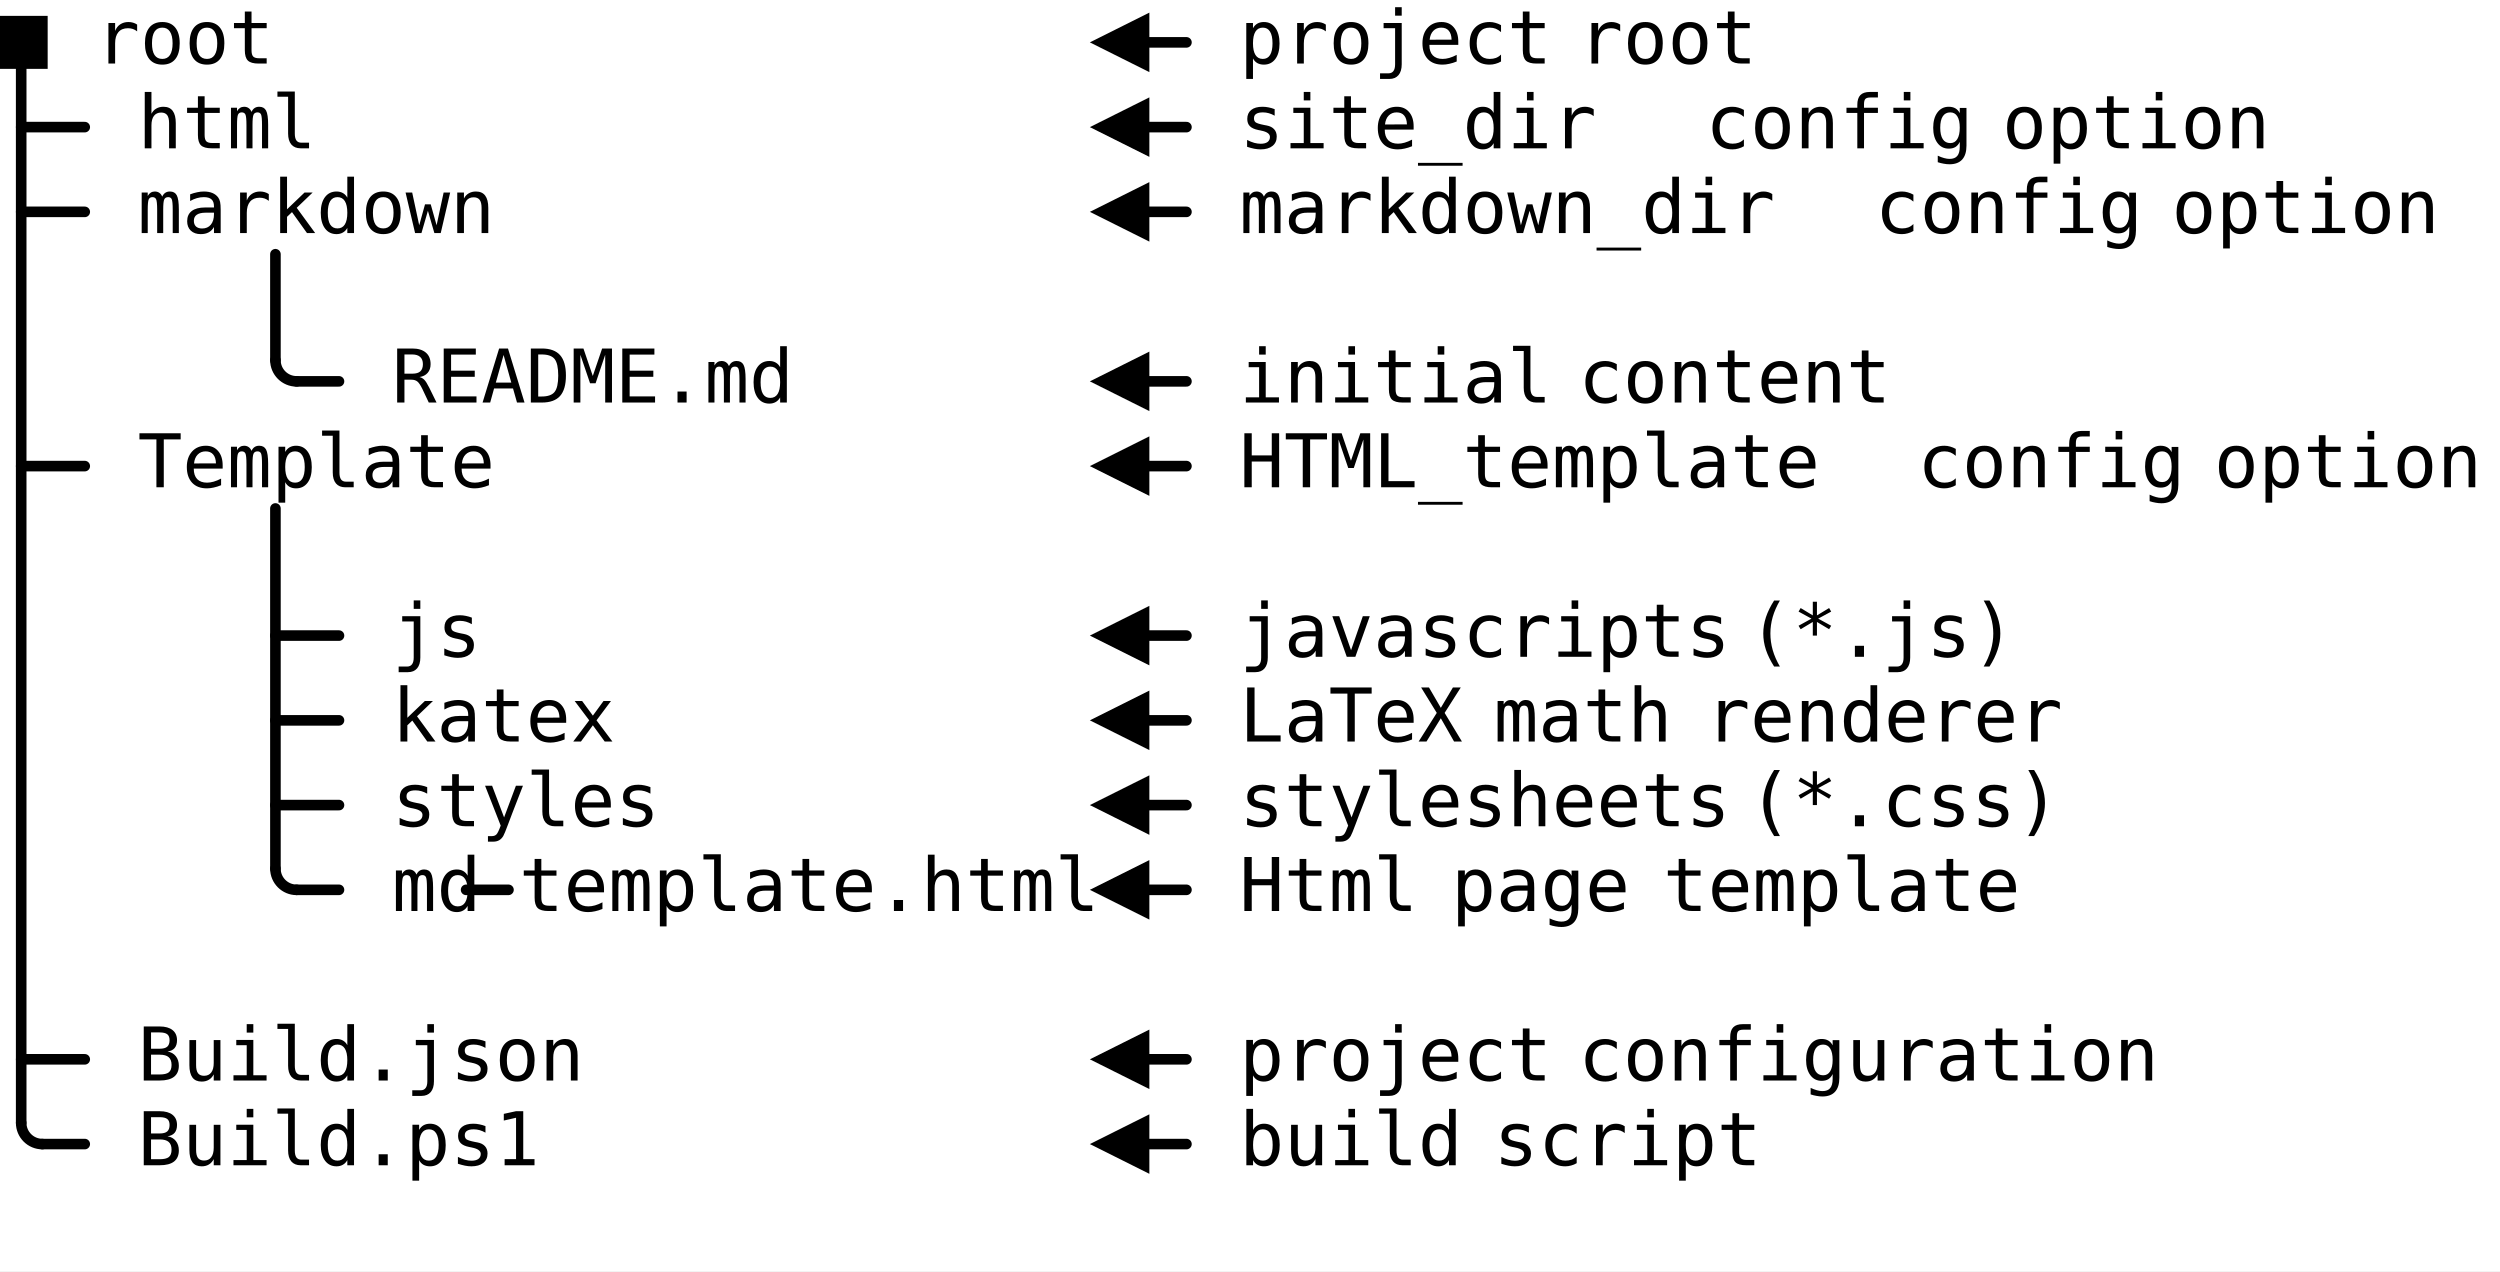
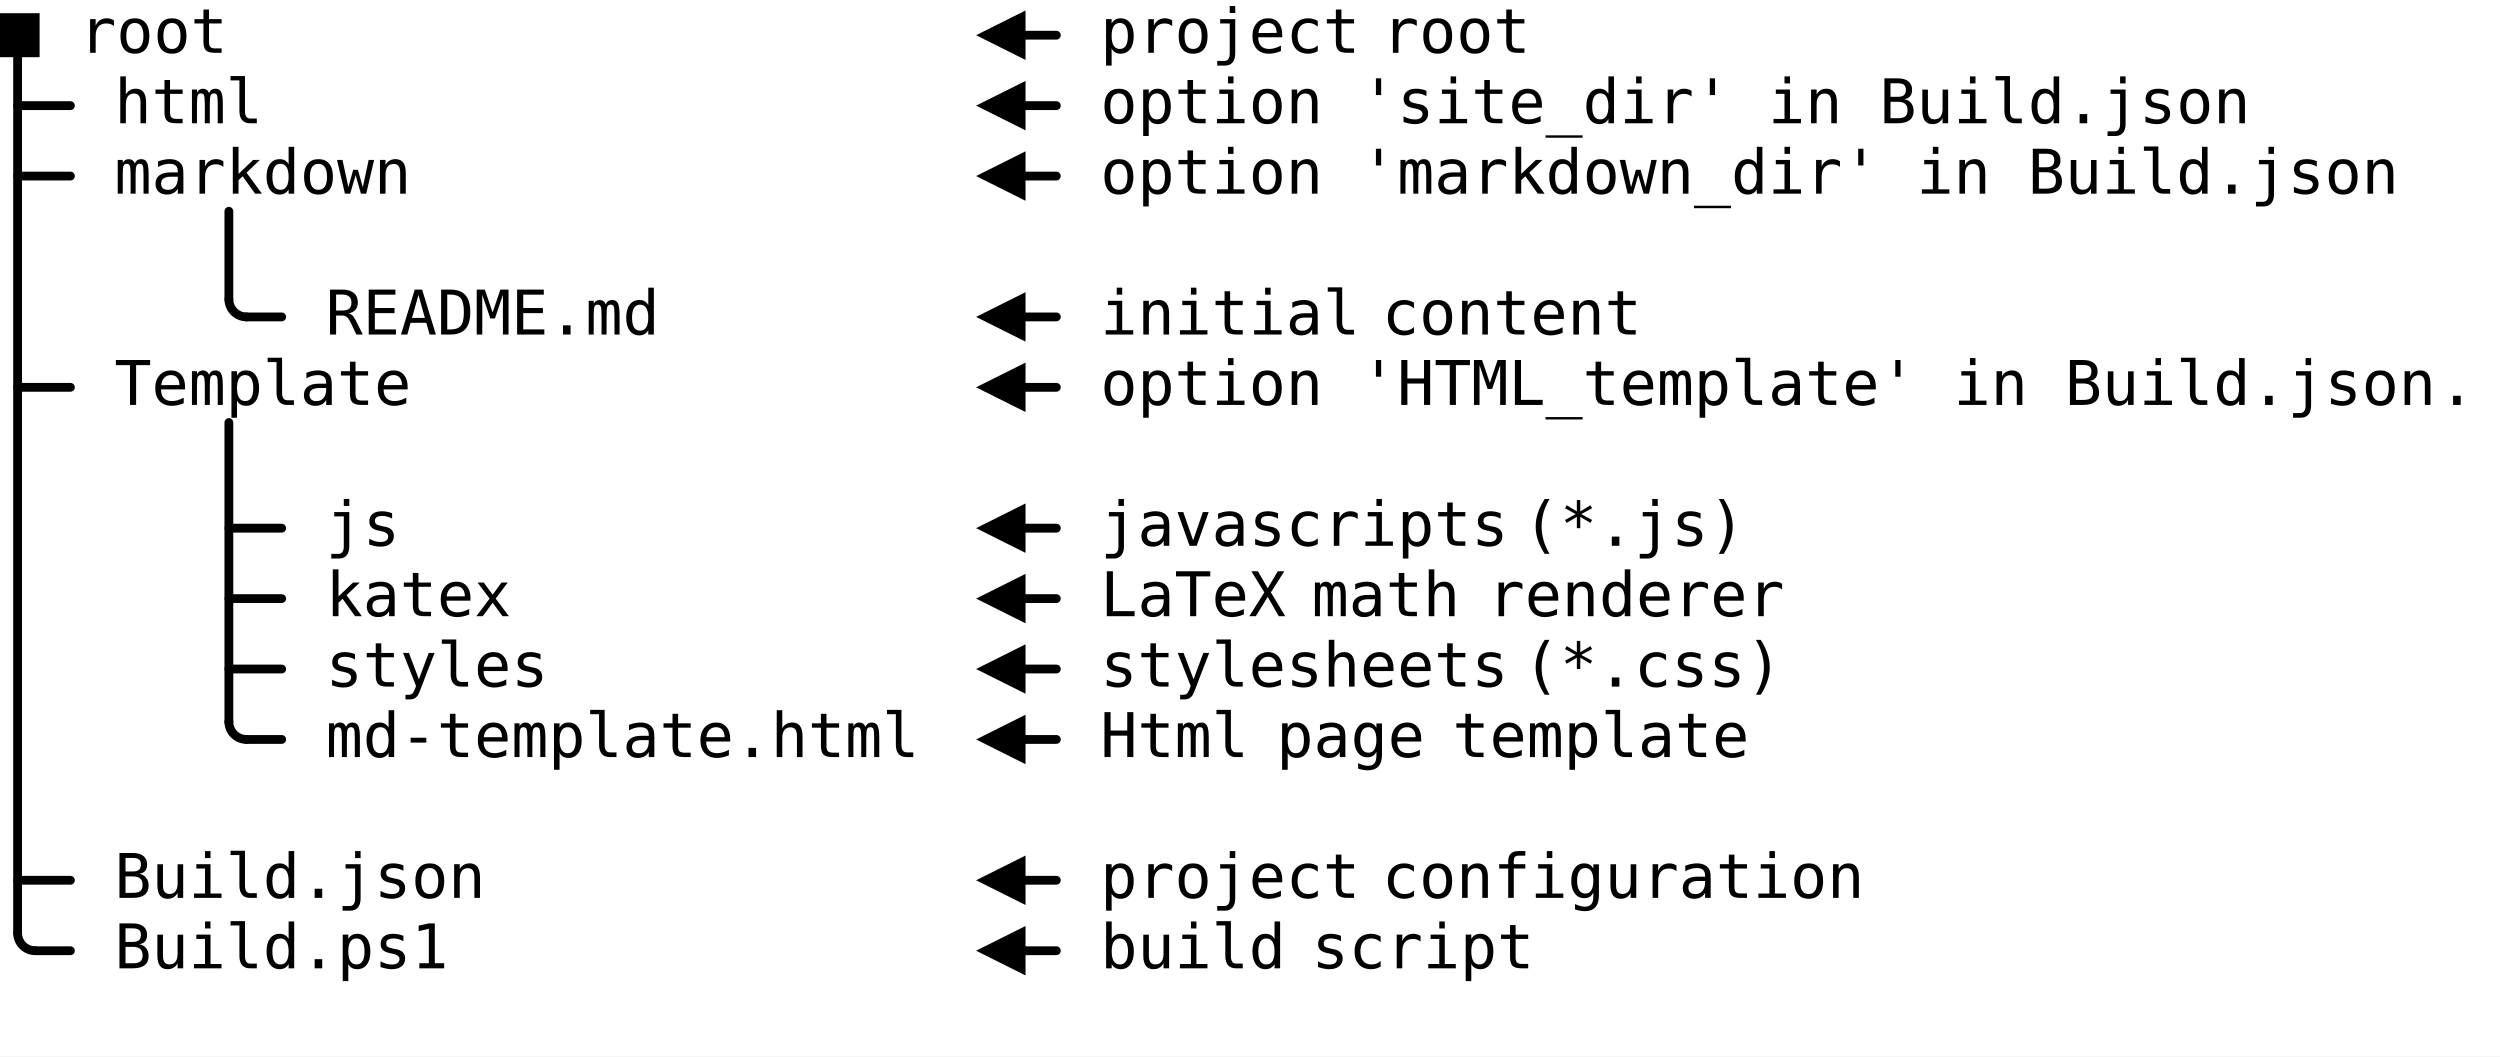
- <svg xmlns="http://www.w3.org/2000/svg" width="472" height="240">
+ <svg xmlns="http://www.w3.org/2000/svg" width="568" height="240">
  <style>line, path, circle,rect,polygon {
                          stroke: black;
                          stroke-width: 2;
                          stroke-opacity: 1;
                          fill-opacity: 1;
                          stroke-linecap: round;
                          stroke-linejoin: miter;
                        }

                    text {
                        /* This fix the spacing bug in svg text*/
                        white-space: pre;
                        fill: black;
                        }
                        rect.backdrop{
                            stroke: none;
                            fill: white;
                        }
                        .broken{
                            stroke-dasharray: 8;
                        }
                        .filled{
                            fill: black;
                        }
                        .bg_filled{
                            fill: white;
                        }
                        .nofill{
                            fill: white;
                        }

                        text {
                         font-family: Monospace;
                         font-size: 14px;
                        }

                        .end_marked_arrow{
                            marker-end: url(#arrow);
                         }
                        .start_marked_arrow{
                            marker-start: url(#arrow);
                         }

                        .end_marked_diamond{
                            marker-end: url(#diamond);
                         }
                        .start_marked_diamond{
                            marker-start: url(#diamond);
                         }

                        .end_marked_circle{
                            marker-end: url(#circle);
                         }
                        .start_marked_circle{
                            marker-start: url(#circle);
                         }

                        .end_marked_open_circle{
                            marker-end: url(#open_circle);
                         }
                        .start_marked_open_circle{
                            marker-start: url(#open_circle);
                         }

                        .end_marked_big_open_circle{
                            marker-end: url(#big_open_circle);
                         }
                        .start_marked_big_open_circle{
                            marker-start: url(#big_open_circle);
                         }

                         
                        </style>
  <defs>
    <marker id="arrow" viewBox="-2 -2 8 8" refX="4" refY="2" markerWidth="7" markerHeight="7" orient="auto-start-reverse">
      <polygon points="0,0 0,4 4,2 0,0" />
    </marker>
    <marker id="diamond" viewBox="-2 -2 8 8" refX="4" refY="2" markerWidth="7" markerHeight="7" orient="auto-start-reverse">
      <polygon points="0,2 2,0 4,2 2,4 0,2" />
    </marker>
    <marker id="circle" viewBox="0 0 8 8" refX="4" refY="4" markerWidth="7" markerHeight="7" orient="auto-start-reverse">
      <circle cx="4" cy="4" r="2" class="filled" />
    </marker>
    <marker id="open_circle" viewBox="0 0 8 8" refX="4" refY="4" markerWidth="7" markerHeight="7" orient="auto-start-reverse">
      <circle cx="4" cy="4" r="2" class="bg_filled" />
    </marker>
    <marker id="big_open_circle" viewBox="0 0 8 8" refX="4" refY="4" markerWidth="7" markerHeight="7" orient="auto-start-reverse">
      <circle cx="4" cy="4" r="3" class="bg_filled" />
    </marker>
  </defs>
-   <rect class="backdrop" x="0" y="0" width="472" height="240" />
+   <rect class="backdrop" x="0" y="0" width="568" height="240" />
  <rect x="0" y="4" width="8" height="8" class="solid filled" rx="0" />
  <text x="18" y="12">root</text>
  <text x="26" y="28">html</text>
  <text x="26" y="44">markdown</text>
  <text x="74" y="76">README.md</text>
  <text x="26" y="92">Template</text>
-   <text x="234" y="12">project</text>
-   <text x="298" y="12">root</text>
-   <text x="322" y="28">config</text>
-   <text x="378" y="28">option</text>
-   <text x="354" y="44">config</text>
-   <text x="410" y="44">option</text>
-   <text x="234" y="76">initial</text>
-   <text x="298" y="76">content</text>
-   <text x="362" y="92">config</text>
-   <text x="418" y="92">option</text>
+   <text x="250" y="12">project</text>
+   <text x="314" y="12">root</text>
+   <text x="250" y="76">initial</text>
+   <text x="314" y="76">content</text>
+   <text x="554" y="92">.</text>
  <text x="74" y="124">js</text>
  <text x="74" y="140">katex</text>
  <text x="74" y="156">styles</text>
-   <text x="74" y="172">md</text>
-   <line x1="88" y1="168" x2="96" y2="168" class="solid" />
-   <text x="98" y="172">template.html</text>
-   <text x="234" y="124">javascripts</text>
-   <text x="234" y="140">LaTeX</text>
-   <text x="282" y="140">math</text>
-   <text x="322" y="140">renderer</text>
-   <text x="234" y="156">stylesheets</text>
-   <text x="234" y="172">Html</text>
-   <text x="274" y="172">page</text>
-   <text x="314" y="172">template</text>
+   <text x="250" y="124">javascripts</text>
+   <text x="250" y="140">LaTeX</text>
+   <text x="298" y="140">math</text>
+   <text x="338" y="140">renderer</text>
+   <text x="250" y="156">stylesheets</text>
+   <text x="250" y="172">Html</text>
+   <text x="290" y="172">page</text>
+   <text x="330" y="172">template</text>
  <text x="26" y="204">Build.json</text>
  <text x="26" y="220">Build.ps1</text>
-   <text x="234" y="204">project</text>
-   <text x="298" y="204">configuration</text>
-   <text x="234" y="220">build</text>
-   <text x="282" y="220">script</text>
-   <text x="234" y="28">site_dir</text>
-   <text x="234" y="44">markdown_dir</text>
-   <text x="234" y="92">HTML_template</text>
-   <text x="330" y="124">(*.js)</text>
-   <text x="330" y="156">(*.css)</text>
+   <text x="250" y="204">project</text>
+   <text x="314" y="204">configuration</text>
+   <text x="250" y="220">build</text>
+   <text x="298" y="220">script</text>
+   <text x="250" y="28">option 'site_dir' in Build.json</text>
+   <text x="250" y="44">option 'markdown_dir' in Build.json</text>
+   <text x="250" y="92">option 'HTML_template' in Build.json</text>
+   <text x="346" y="124">(*.js)</text>
+   <text x="346" y="156">(*.css)</text>
+   <text x="74" y="172">md-template.html</text>
  <g>
    <line x1="4" y1="12" x2="4" y2="212" class="solid" />
    <line x1="4" y1="24" x2="16" y2="24" class="solid" />
    <line x1="4" y1="40" x2="16" y2="40" class="solid" />
    <line x1="4" y1="88" x2="16" y2="88" class="solid" />
    <line x1="4" y1="200" x2="16" y2="200" class="solid" />
    <path d="M 4,212 A 4,4 0,0,0 8,216" class="nofill" />
    <line x1="8" y1="216" x2="16" y2="216" class="solid" />
  </g>
  <g>
    <line x1="52" y1="48" x2="52" y2="68" class="solid" />
    <path d="M 52,68 A 4,4 0,0,0 56,72" class="nofill" />
    <line x1="56" y1="72" x2="64" y2="72" class="solid" />
  </g>
  <g>
    <line x1="52" y1="96" x2="52" y2="164" class="solid" />
    <line x1="52" y1="120" x2="64" y2="120" class="solid" />
    <line x1="52" y1="136" x2="64" y2="136" class="solid" />
    <line x1="52" y1="152" x2="64" y2="152" class="solid" />
    <path d="M 52,164 A 4,4 0,0,0 56,168" class="nofill" />
    <line x1="56" y1="168" x2="64" y2="168" class="solid" />
  </g>
  <g>
-     <polygon points="216,4 208,8 216,12" class="filled" />
-     <line x1="216" y1="8" x2="224" y2="8" class="solid" />
+     <polygon points="232,4 224,8 232,12" class="filled" />
+     <line x1="232" y1="8" x2="240" y2="8" class="solid" />
  </g>
  <g>
-     <polygon points="216,20 208,24 216,28" class="filled" />
-     <line x1="216" y1="24" x2="224" y2="24" class="solid" />
+     <polygon points="232,20 224,24 232,28" class="filled" />
+     <line x1="232" y1="24" x2="240" y2="24" class="solid" />
  </g>
  <g>
-     <polygon points="216,36 208,40 216,44" class="filled" />
-     <line x1="216" y1="40" x2="224" y2="40" class="solid" />
+     <polygon points="232,36 224,40 232,44" class="filled" />
+     <line x1="232" y1="40" x2="240" y2="40" class="solid" />
  </g>
  <g>
-     <polygon points="216,68 208,72 216,76" class="filled" />
-     <line x1="216" y1="72" x2="224" y2="72" class="solid" />
+     <polygon points="232,68 224,72 232,76" class="filled" />
+     <line x1="232" y1="72" x2="240" y2="72" class="solid" />
  </g>
  <g>
-     <polygon points="216,84 208,88 216,92" class="filled" />
-     <line x1="216" y1="88" x2="224" y2="88" class="solid" />
+     <polygon points="232,84 224,88 232,92" class="filled" />
+     <line x1="232" y1="88" x2="240" y2="88" class="solid" />
  </g>
  <g>
-     <polygon points="216,116 208,120 216,124" class="filled" />
-     <line x1="216" y1="120" x2="224" y2="120" class="solid" />
+     <polygon points="232,116 224,120 232,124" class="filled" />
+     <line x1="232" y1="120" x2="240" y2="120" class="solid" />
  </g>
  <g>
-     <polygon points="216,132 208,136 216,140" class="filled" />
-     <line x1="216" y1="136" x2="224" y2="136" class="solid" />
+     <polygon points="232,132 224,136 232,140" class="filled" />
+     <line x1="232" y1="136" x2="240" y2="136" class="solid" />
  </g>
  <g>
-     <polygon points="216,148 208,152 216,156" class="filled" />
-     <line x1="216" y1="152" x2="224" y2="152" class="solid" />
+     <polygon points="232,148 224,152 232,156" class="filled" />
+     <line x1="232" y1="152" x2="240" y2="152" class="solid" />
  </g>
  <g>
-     <polygon points="216,164 208,168 216,172" class="filled" />
-     <line x1="216" y1="168" x2="224" y2="168" class="solid" />
+     <polygon points="232,164 224,168 232,172" class="filled" />
+     <line x1="232" y1="168" x2="240" y2="168" class="solid" />
  </g>
  <g>
-     <polygon points="216,196 208,200 216,204" class="filled" />
-     <line x1="216" y1="200" x2="224" y2="200" class="solid" />
+     <polygon points="232,196 224,200 232,204" class="filled" />
+     <line x1="232" y1="200" x2="240" y2="200" class="solid" />
  </g>
  <g>
-     <polygon points="216,212 208,216 216,220" class="filled" />
-     <line x1="216" y1="216" x2="224" y2="216" class="solid" />
+     <polygon points="232,212 224,216 232,220" class="filled" />
+     <line x1="232" y1="216" x2="240" y2="216" class="solid" />
  </g>
</svg>
